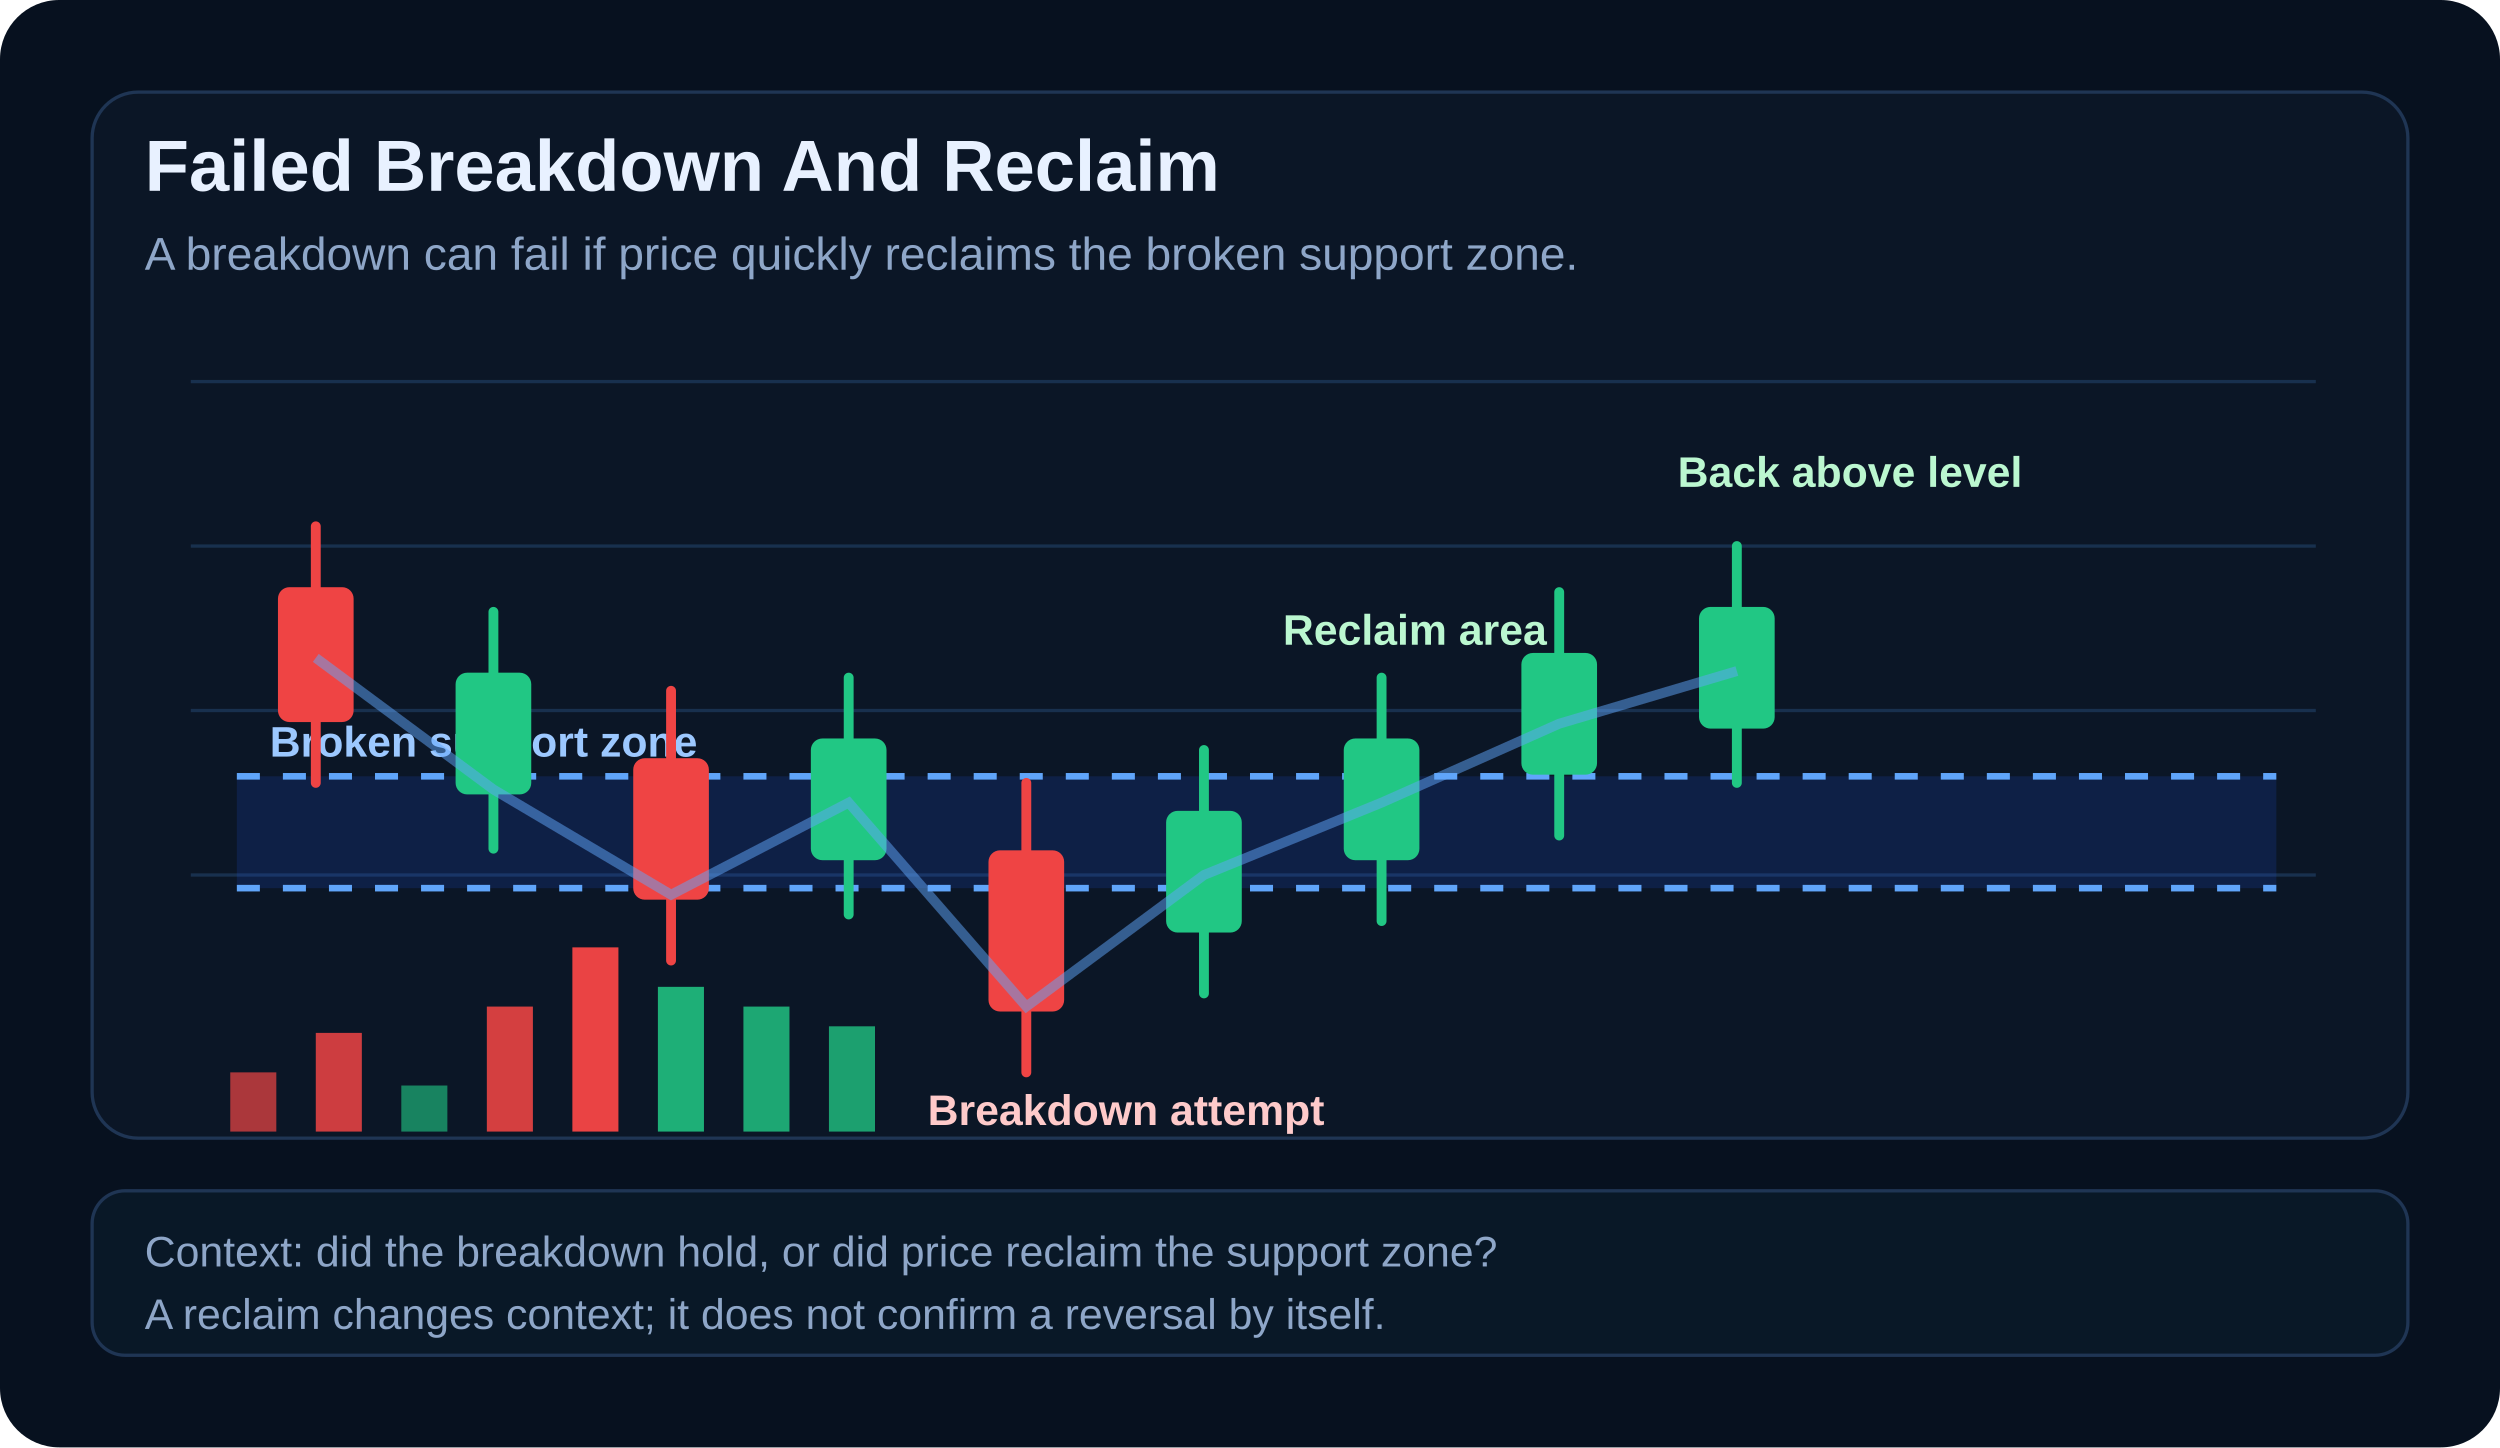
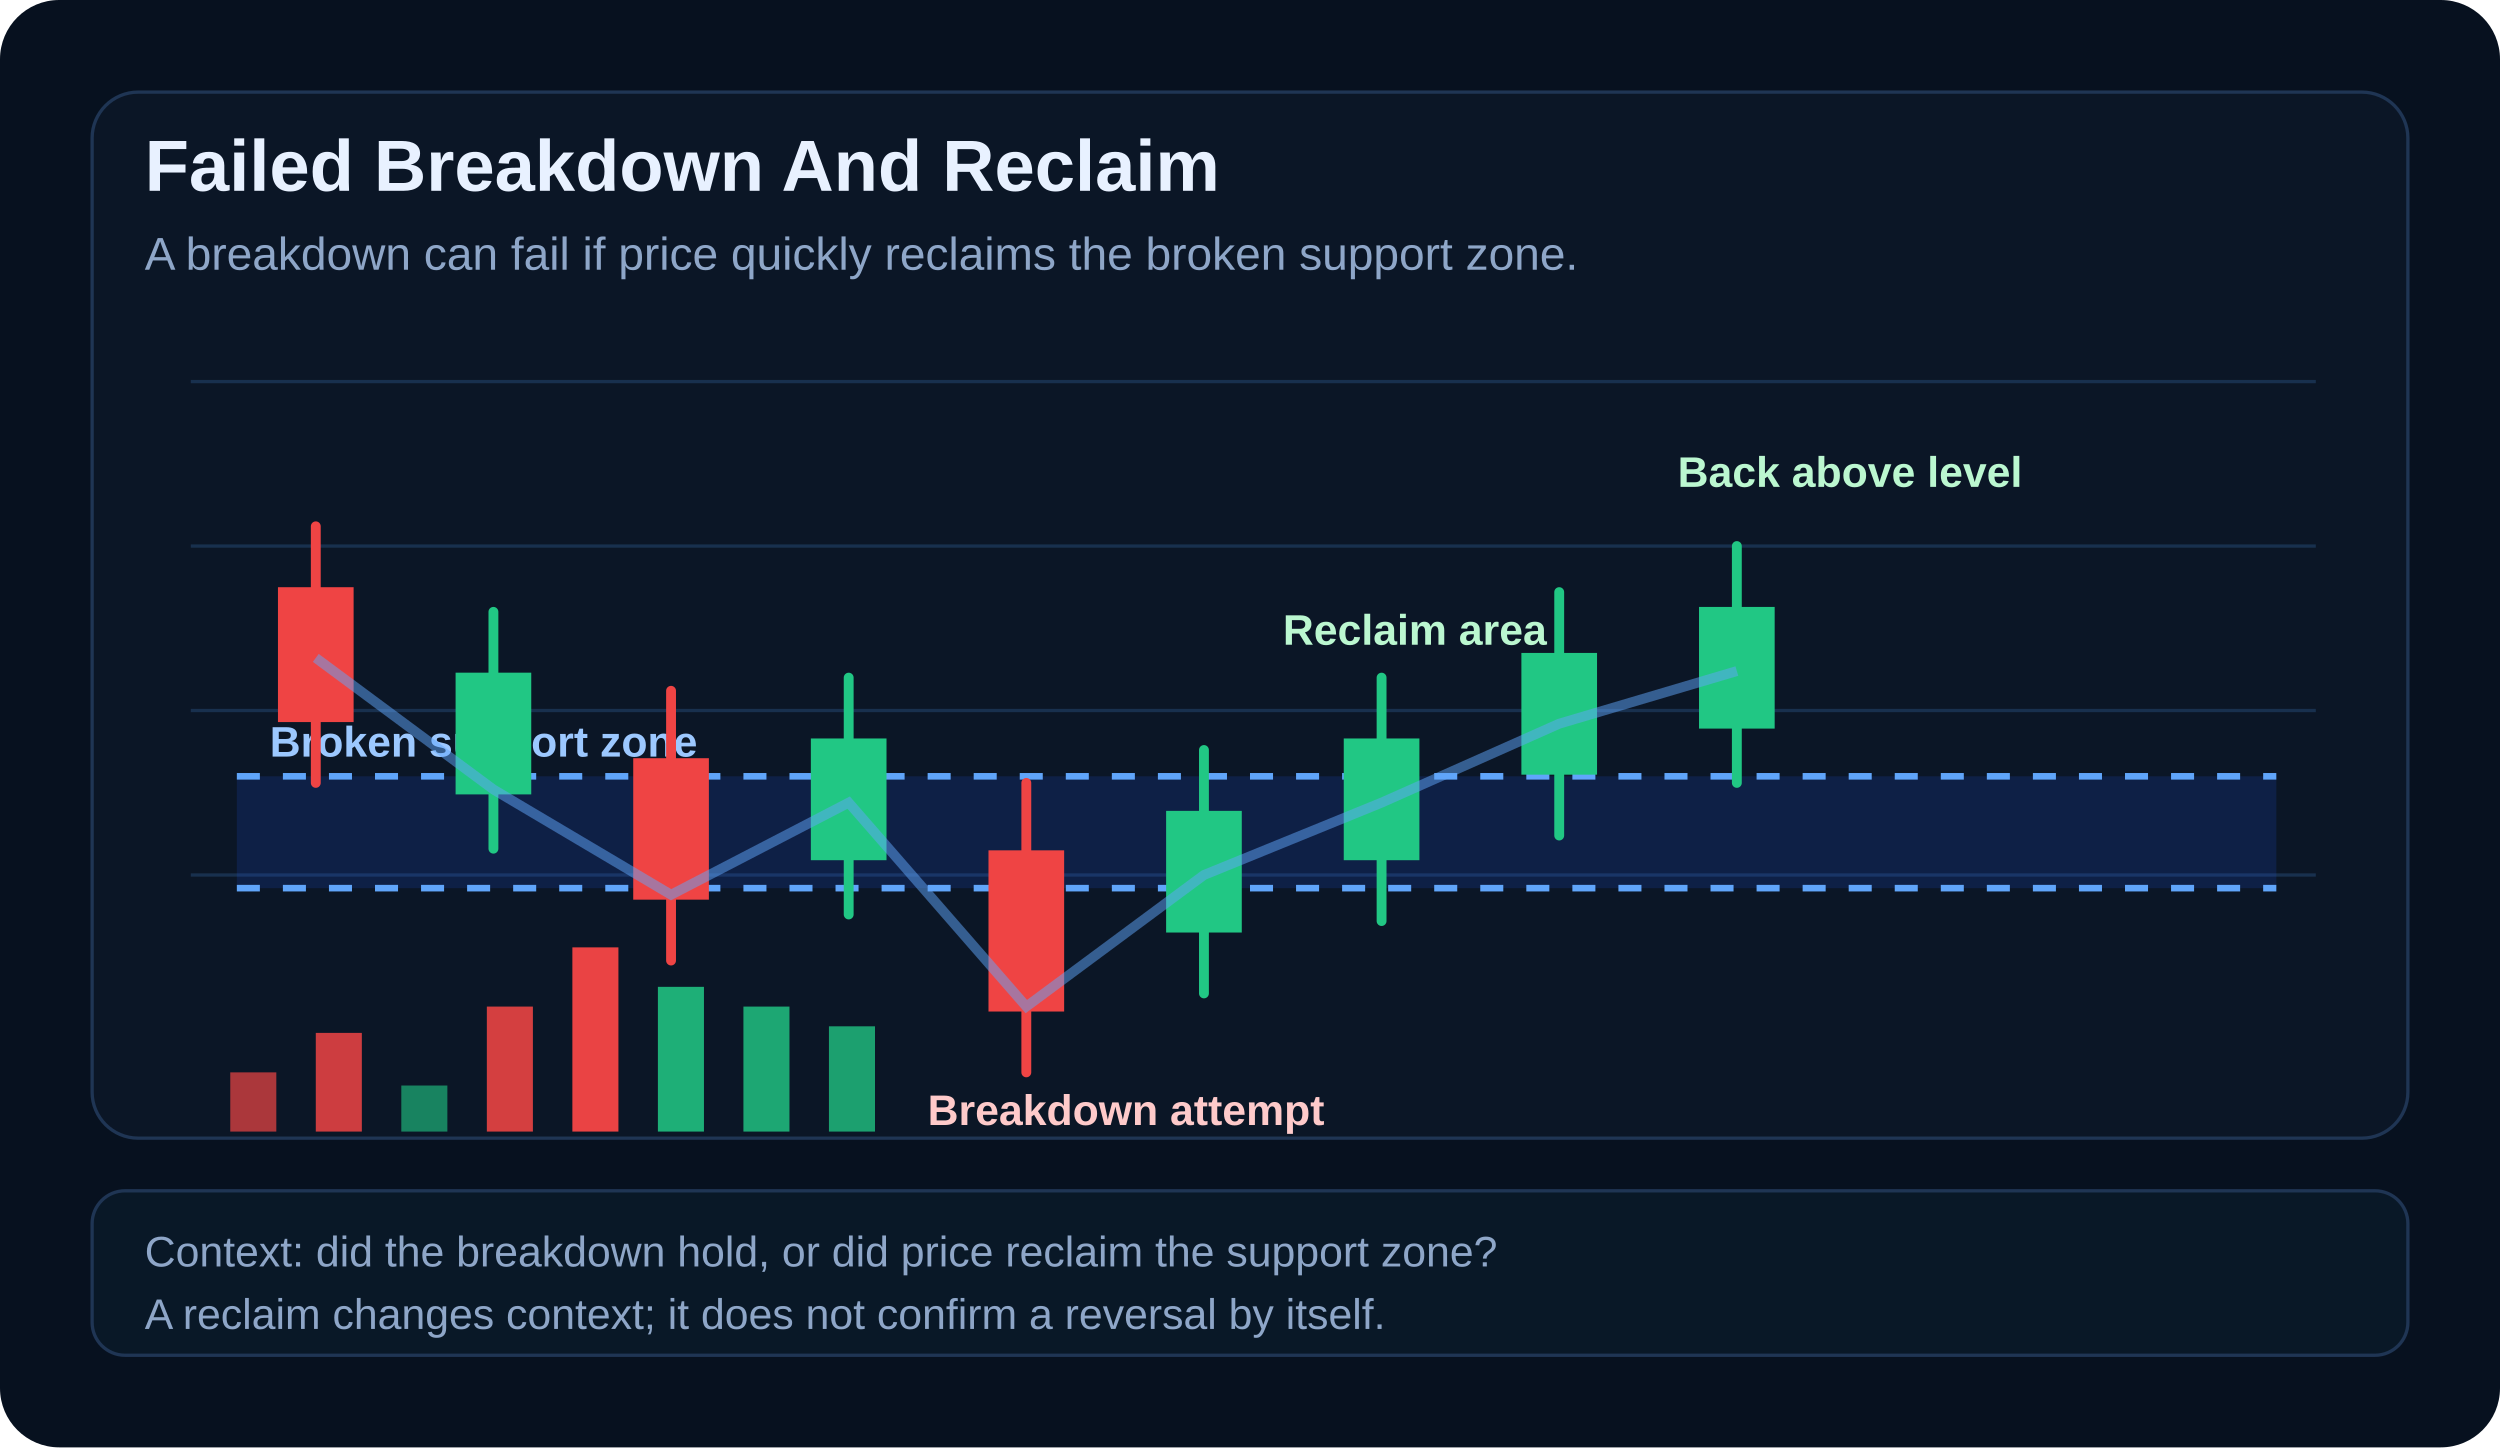
<svg xmlns="http://www.w3.org/2000/svg" viewBox="0 0 760 440" role="img" aria-labelledby="title desc">
  <rect width="760" height="440" rx="18" fill="#07111f" />
  <rect x="28" y="28" width="704" height="318" rx="14" fill="#0b1626" stroke="#1f3554" />
  <text x="44" y="58" fill="#e8f1ff" font-family="Arial, sans-serif" font-size="22" font-weight="700">Failed Breakdown And Reclaim</text>
  <text x="44" y="82" fill="#8ea6c8" font-family="Arial, sans-serif" font-size="14">A breakdown can fail if price quickly reclaims the broken support zone.</text>
  <g stroke="#18304e" stroke-width="1">
    <line x1="58" y1="116" x2="704" y2="116" />
    <line x1="58" y1="166" x2="704" y2="166" />
    <line x1="58" y1="216" x2="704" y2="216" />
    <line x1="58" y1="266" x2="704" y2="266" />
  </g>
  <rect x="72" y="236" width="620" height="34" fill="#1d4ed8" opacity=".18" />
  <line x1="72" y1="236" x2="692" y2="236" stroke="#60a5fa" stroke-width="2" stroke-dasharray="7 7" />
  <line x1="72" y1="270" x2="692" y2="270" stroke="#60a5fa" stroke-width="2" stroke-dasharray="7 7" />
  <text x="82" y="230" fill="#9cc8ff" font-family="Arial, sans-serif" font-size="13" font-weight="700">Broken support zone</text>
  <g stroke-linecap="round" stroke-width="3">
    <g stroke="#ef4444" fill="#ef4444">
      <line x1="96" y1="160" x2="96" y2="238" />
-       <rect x="86" y="180" width="20" height="38" rx="2" />
+       <rect x="86" y="180" width="20" height="38" />
      <line x1="204" y1="210" x2="204" y2="292" />
-       <rect x="194" y="232" width="20" height="40" rx="2" />
+       <rect x="194" y="232" width="20" height="40" />
      <line x1="312" y1="238" x2="312" y2="326" />
-       <rect x="302" y="260" width="20" height="46" rx="2" />
+       <rect x="302" y="260" width="20" height="46" />
    </g>
    <g stroke="#21c784" fill="#21c784">
      <line x1="150" y1="186" x2="150" y2="258" />
-       <rect x="140" y="206" width="20" height="34" rx="2" />
+       <rect x="140" y="206" width="20" height="34" />
      <line x1="258" y1="206" x2="258" y2="278" />
-       <rect x="248" y="226" width="20" height="34" rx="2" />
+       <rect x="248" y="226" width="20" height="34" />
      <line x1="366" y1="228" x2="366" y2="302" />
-       <rect x="356" y="248" width="20" height="34" rx="2" />
+       <rect x="356" y="248" width="20" height="34" />
      <line x1="420" y1="206" x2="420" y2="280" />
-       <rect x="410" y="226" width="20" height="34" rx="2" />
+       <rect x="410" y="226" width="20" height="34" />
      <line x1="474" y1="180" x2="474" y2="254" />
-       <rect x="464" y="200" width="20" height="34" rx="2" />
+       <rect x="464" y="200" width="20" height="34" />
      <line x1="528" y1="166" x2="528" y2="238" />
-       <rect x="518" y="186" width="20" height="34" rx="2" />
+       <rect x="518" y="186" width="20" height="34" />
    </g>
  </g>
  <path d="M96 200 L150 240 L204 272 L258 244 L312 306 L366 266 L420 244 L474 220 L528 204" fill="none" stroke="#60a5fa" stroke-width="3" opacity=".5" />
  <g font-family="Arial, sans-serif" font-size="13" font-weight="700">
    <text x="282" y="342" fill="#fecaca">Breakdown attempt</text>
    <text x="390" y="196" fill="#bbf7d0">Reclaim area</text>
    <text x="510" y="148" fill="#bbf7d0">Back above level</text>
  </g>
  <g>
    <rect x="70" y="326" width="14" height="18" fill="#ef4444" opacity=".7" />
    <rect x="96" y="314" width="14" height="30" fill="#ef4444" opacity=".85" />
    <rect x="122" y="330" width="14" height="14" fill="#21c784" opacity=".62" />
    <rect x="148" y="306" width="14" height="38" fill="#ef4444" opacity=".88" />
    <rect x="174" y="288" width="14" height="56" fill="#ef4444" opacity=".98" />
    <rect x="200" y="300" width="14" height="44" fill="#21c784" opacity=".86" />
    <rect x="226" y="306" width="14" height="38" fill="#21c784" opacity=".82" />
    <rect x="252" y="312" width="14" height="32" fill="#21c784" opacity=".78" />
  </g>
  <rect x="28" y="362" width="704" height="50" rx="10" fill="#091827" stroke="#1f3554" />
  <text x="44" y="385" fill="#8ea6c8" font-family="Arial, sans-serif" font-size="13">Context: did the breakdown hold, or did price reclaim the support zone?</text>
  <text x="44" y="404" fill="#8ea6c8" font-family="Arial, sans-serif" font-size="13">A reclaim changes context; it does not confirm a reversal by itself.</text>
</svg>
